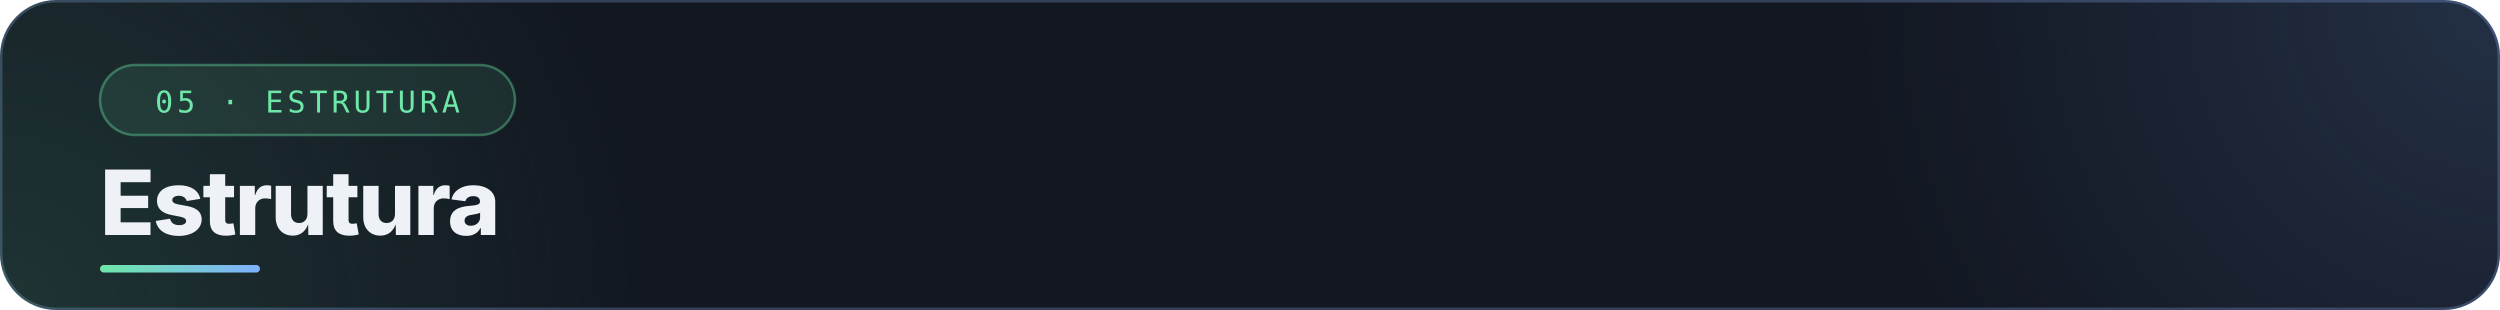
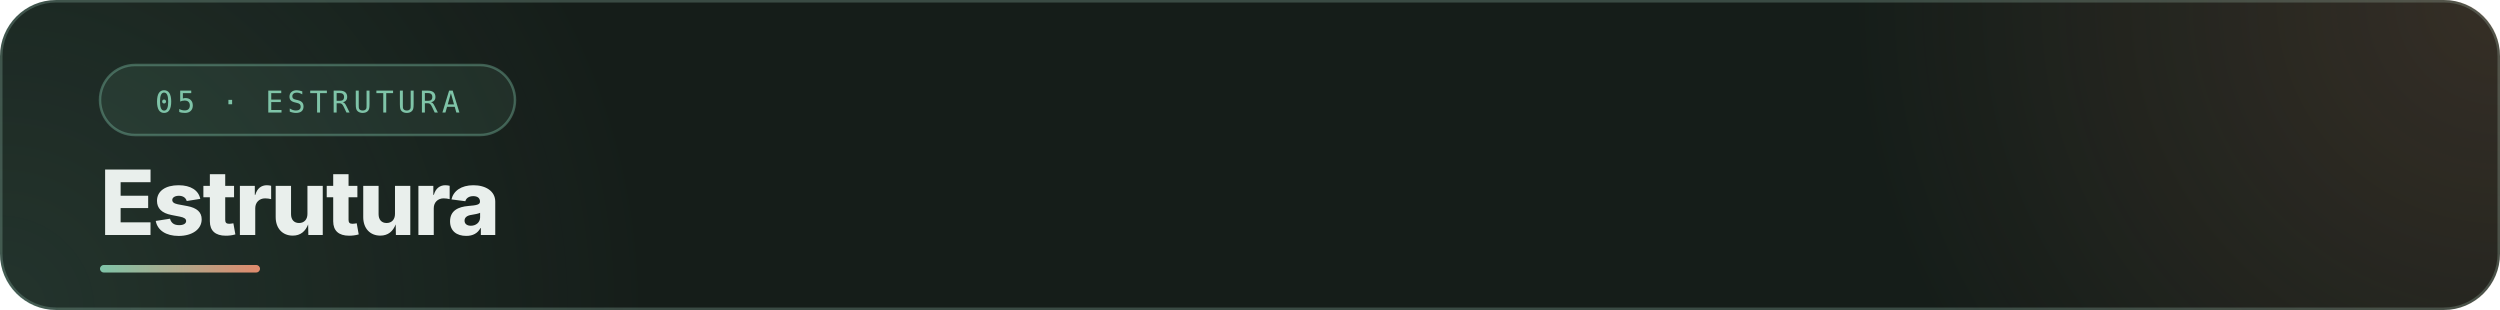
<svg xmlns="http://www.w3.org/2000/svg" width="1000" height="124" viewBox="0 0 1000 124" role="img" aria-label="05 · ESTRUTURA: Estrutura">
  <defs>
    <linearGradient id="g" x1="0" y1="0" x2="1" y2="0">
-       <stop offset="0" stop-color="#6ee7a8" />
-       <stop offset="1" stop-color="#7fb0ff" />
+       <stop offset="0" stop-color="#7fc4a8" />
+       <stop offset="1" stop-color="#e08a6c" />
    </linearGradient>
    <radialGradient id="h1" gradientUnits="userSpaceOnUse" cx="1000" cy="0" r="260">
-       <stop offset="0" stop-color="#7fb0ff" stop-opacity="0.16" />
-       <stop offset="1" stop-color="#7fb0ff" stop-opacity="0" />
+       <stop offset="0" stop-color="#e08a6c" stop-opacity="0.16" />
+       <stop offset="1" stop-color="#e08a6c" stop-opacity="0" />
    </radialGradient>
    <radialGradient id="h2" gradientUnits="userSpaceOnUse" cx="0" cy="124" r="260">
-       <stop offset="0" stop-color="#6ee7a8" stop-opacity="0.14" />
-       <stop offset="1" stop-color="#6ee7a8" stop-opacity="0" />
+       <stop offset="0" stop-color="#7fc4a8" stop-opacity="0.14" />
+       <stop offset="1" stop-color="#7fc4a8" stop-opacity="0" />
    </radialGradient>
    <clipPath id="k">
      <rect width="1000" height="124" rx="22" />
    </clipPath>
  </defs>
-   <rect x="0.5" y="0.5" width="999" height="123" rx="22" fill="#121721" stroke="#33405a" />
+   <rect x="0.5" y="0.5" width="999" height="123" rx="22" fill="#151d19" stroke="#3a4b44" />
  <g clip-path="url(#k)">
    <rect width="1000" height="124" fill="url(#h1)" />
    <rect width="1000" height="124" fill="url(#h2)" />
  </g>
-   <rect x="40" y="26" width="166" height="28" rx="14" fill="#6ee7a8" fill-opacity="0.10" stroke="#6ee7a8" stroke-opacity="0.38" />
-   <text x="123" y="45" text-anchor="middle" font-family="'JetBrains Mono',Menlo,Consolas,monospace" font-size="12" letter-spacing="1.6" fill="#6ee7a8">05 · ESTRUTURA</text>
-   <text x="40" y="94" font-family="Inter,'Segoe UI',-apple-system,Helvetica,Arial,sans-serif" font-size="36" font-weight="800" letter-spacing="-0.8" fill="#eef1f6">Estrutura</text>
+   <rect x="40" y="26" width="166" height="28" rx="14" fill="#7fc4a8" fill-opacity="0.10" stroke="#7fc4a8" stroke-opacity="0.38" />
+   <text x="123" y="45" text-anchor="middle" font-family="'JetBrains Mono',Menlo,Consolas,monospace" font-size="12" letter-spacing="1.6" fill="#7fc4a8">05 · ESTRUTURA</text>
+   <text x="40" y="94" font-family="Inter,'Segoe UI',-apple-system,Helvetica,Arial,sans-serif" font-size="36" font-weight="800" letter-spacing="-0.8" fill="#e9efec">Estrutura</text>
  <rect x="40" y="106" width="64" height="3" rx="1.5" fill="url(#g)" />
</svg>
